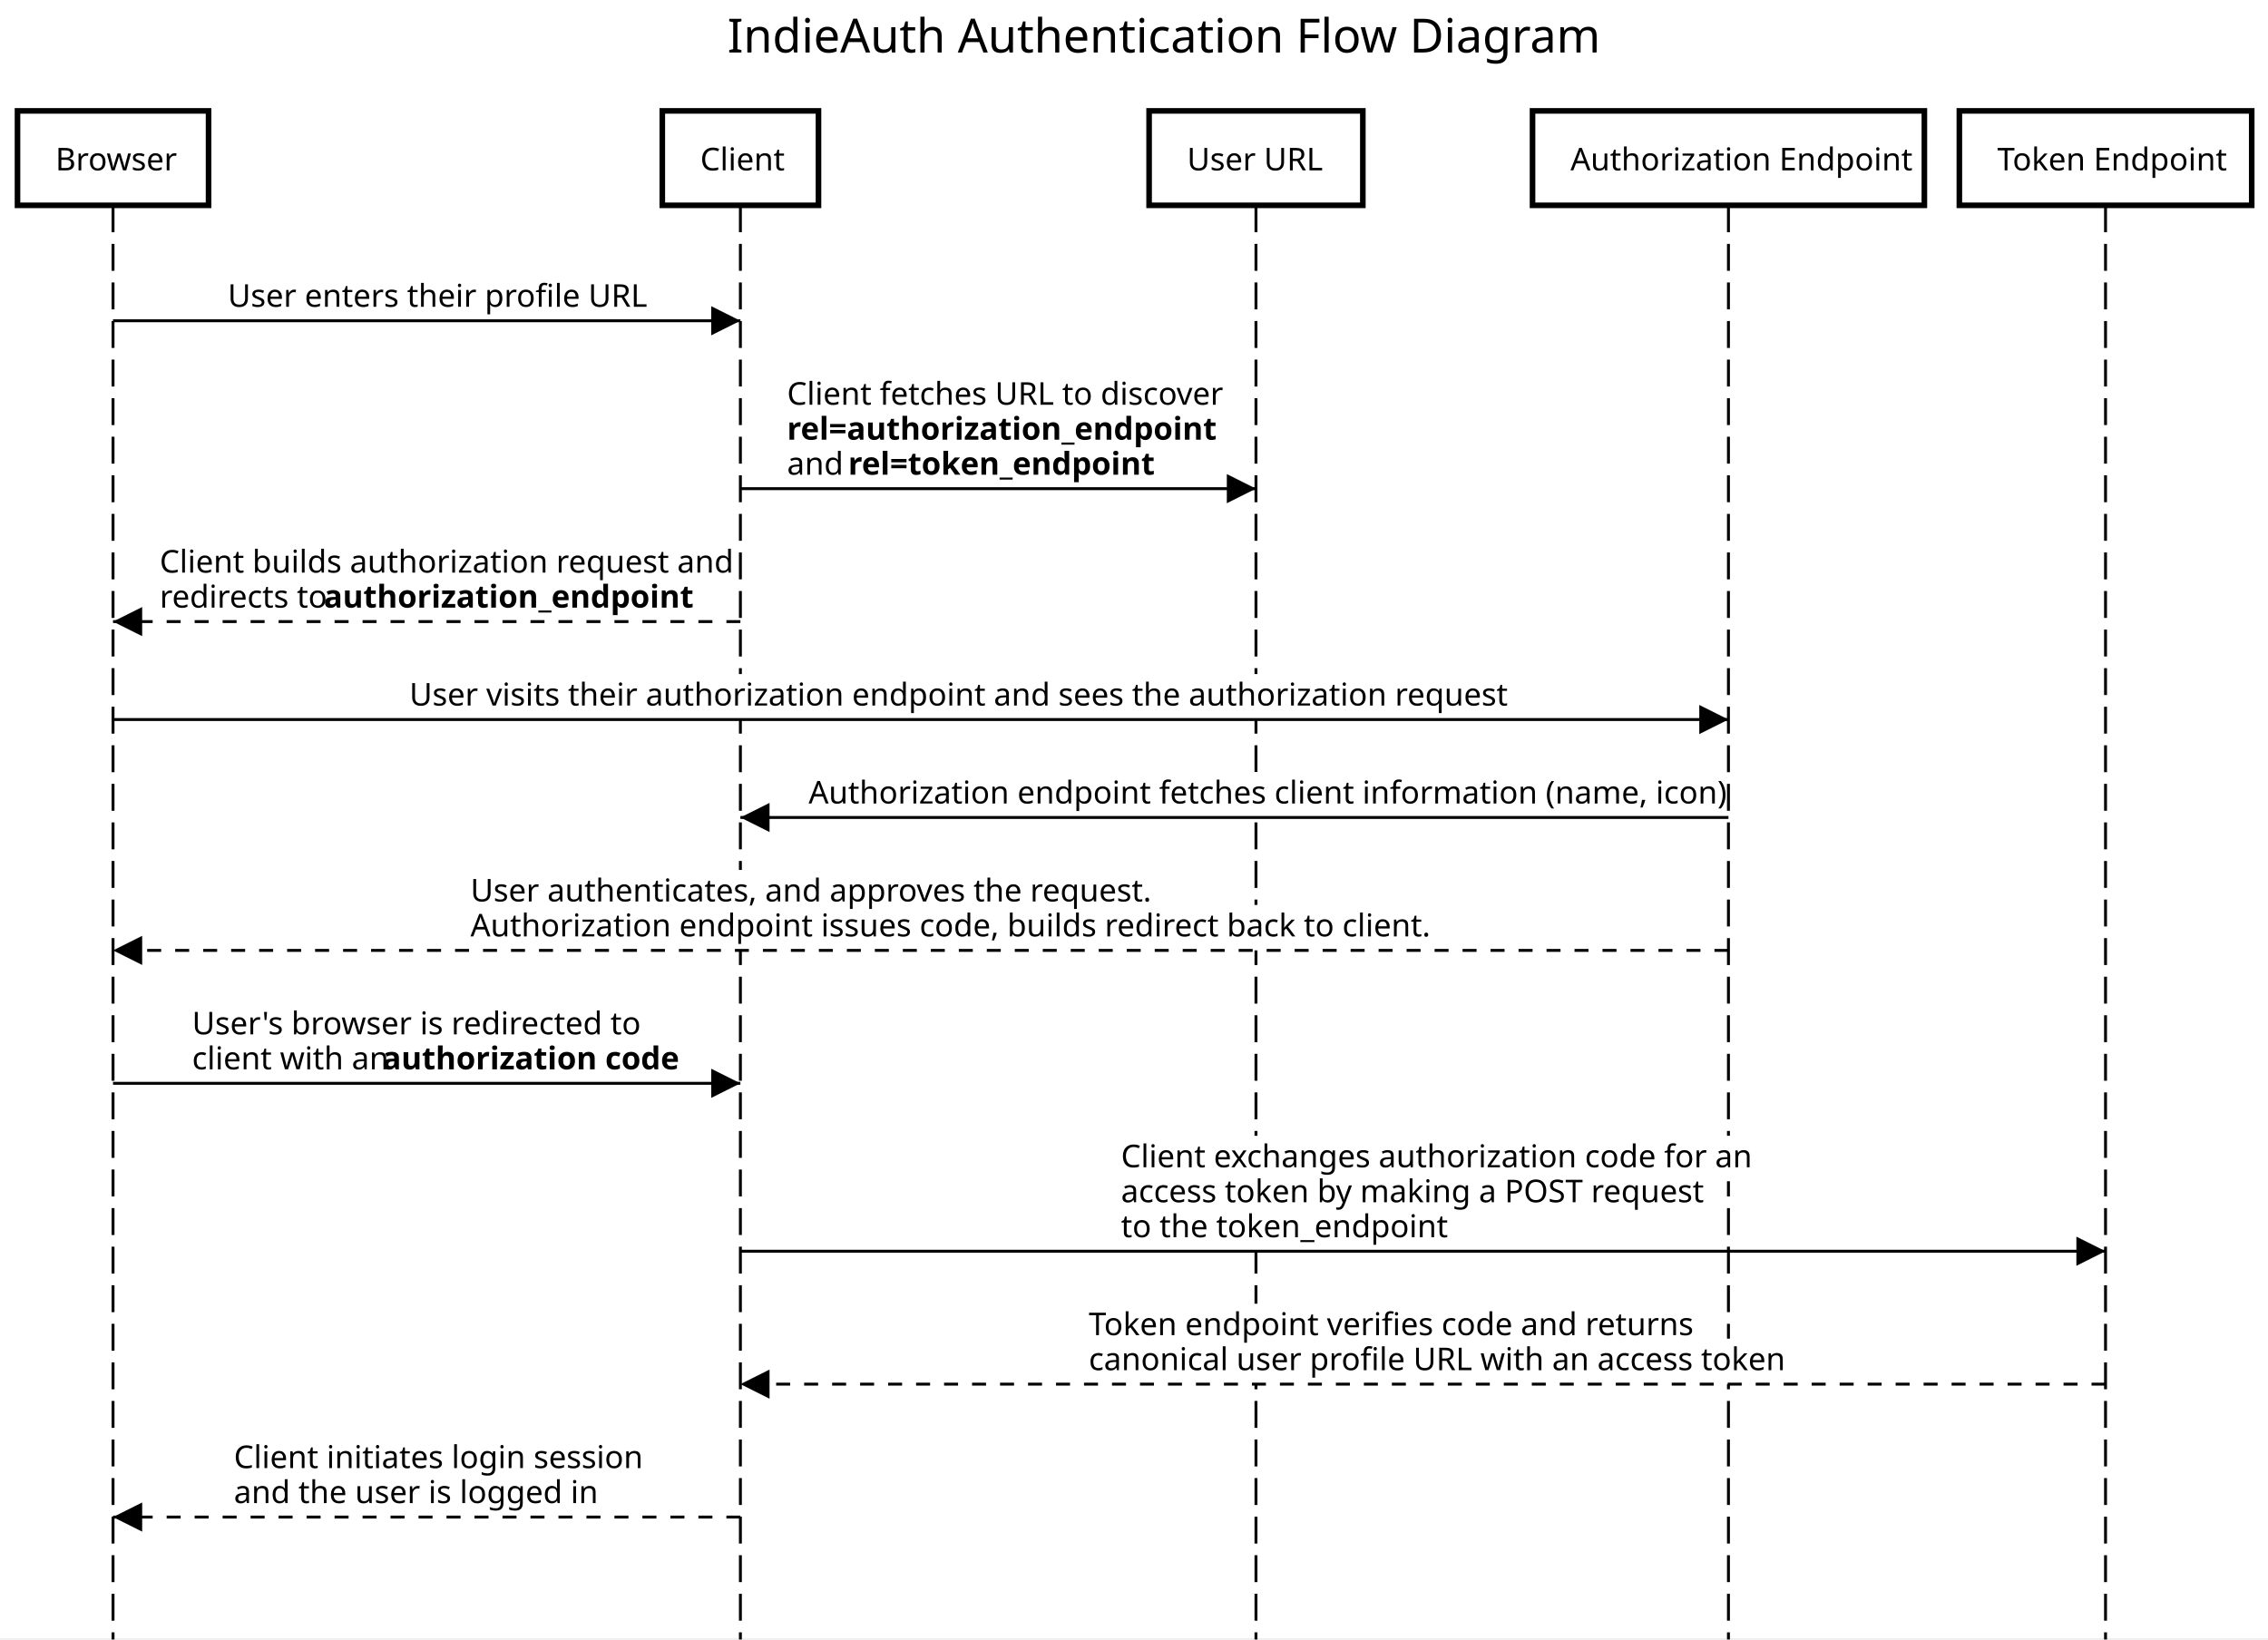
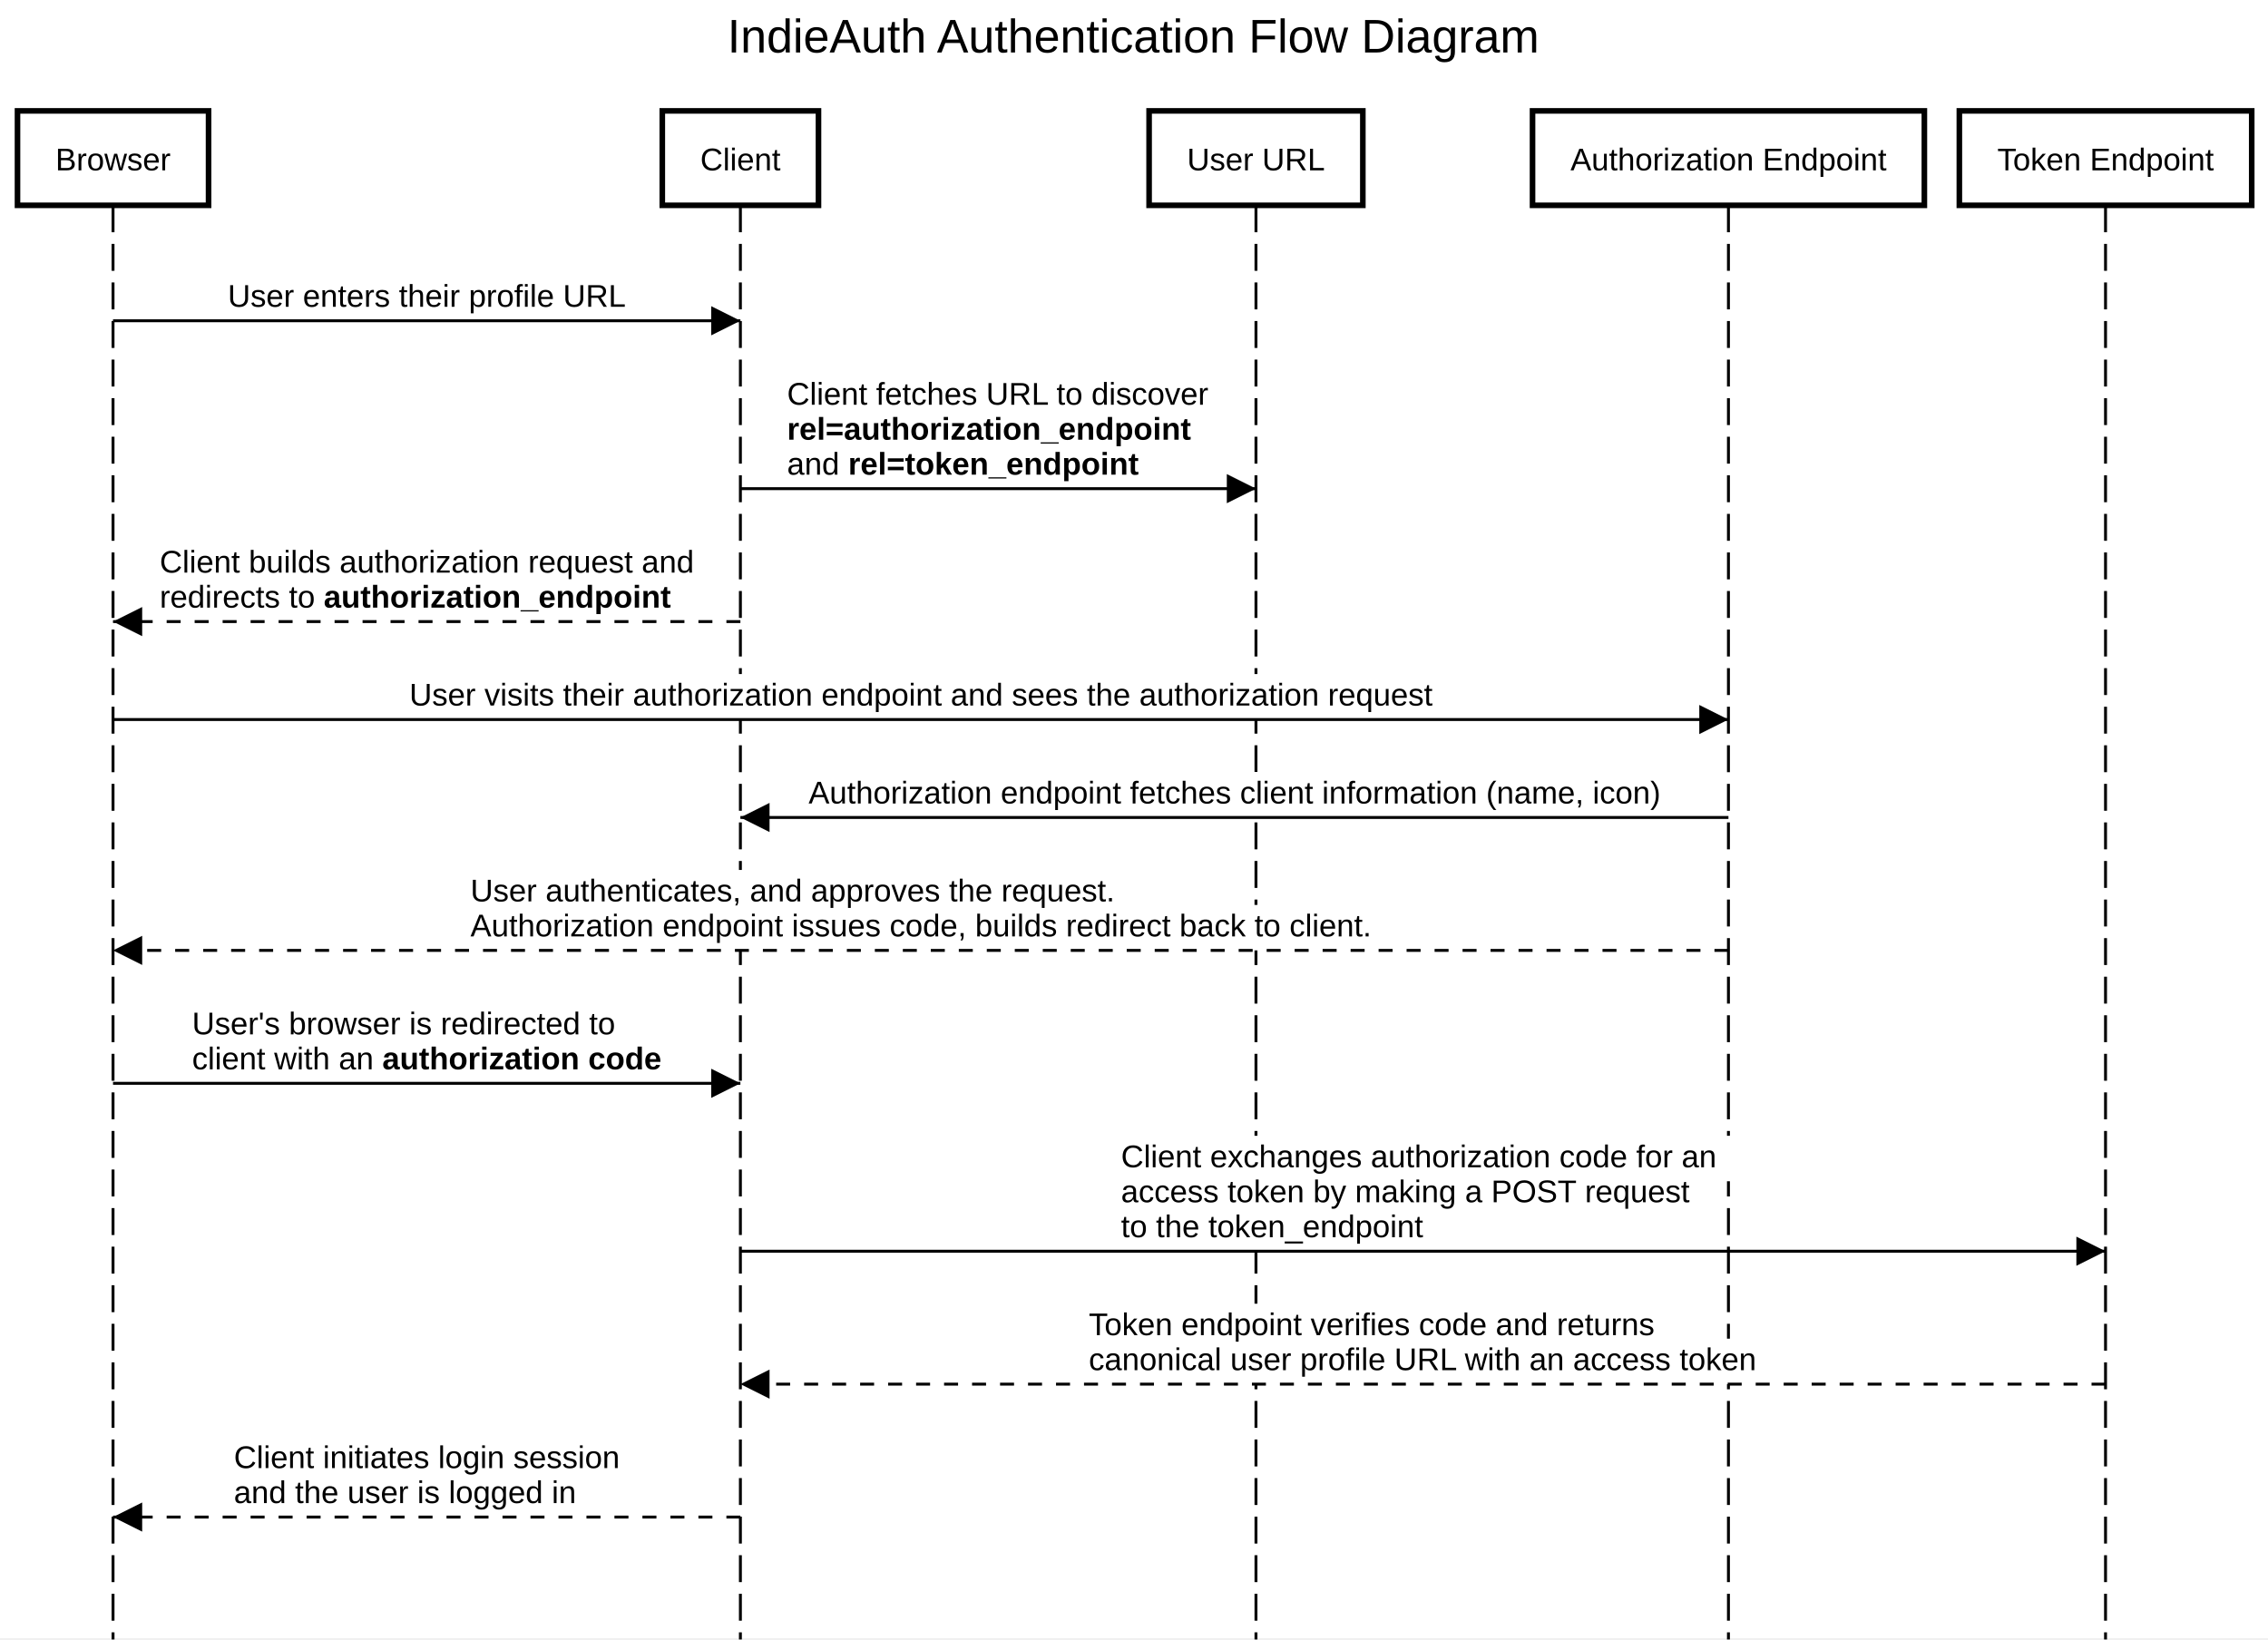
<svg xmlns="http://www.w3.org/2000/svg" version="1.1" viewbox="0 0 1059 765" style="width: 100%; height: auto;">
  <defs />
  <g>
    <g />
    <g />
    <g />
    <g />
    <g />
    <g />
    <g />
    <g />
    <g />
    <g />
    <g />
    <g />
    <g />
    <g />
    <g />
    <g />
    <g />
    <g />
    <g />
    <g />
    <g />
    <g />
    <g />
    <g />
    <g />
    <g />
    <g />
    <g>
      <rect fill="white" stroke="none" x="0" y="0" width="1059" height="765" />
    </g>
    <g>
-       <text fill="black" stroke="none" font-family="sans-serif" font-size="16.5pt" font-style="normal" font-weight="normal" text-decoration="normal" x="339.624" y="24.503" text-anchor="start" dominant-baseline="alphabetic">IndieAuth Authentication Flow Diagram</text>
+       <text fill="black" stroke="none" font-family="Arial" font-size="16.5pt" font-style="normal" font-weight="normal" text-decoration="normal" x="339.624" y="24.503" text-anchor="start" dominant-baseline="alphabetic">IndieAuth Authentication Flow Diagram</text>
    </g>
    <g>
      <path fill="none" stroke="black" paint-order="fill stroke markers" d=" M 52.774 95.888 L 52.774 765.631" stroke-miterlimit="10" stroke-width="1.361" stroke-dasharray="12.566,5.445" />
      <path fill="none" stroke="black" paint-order="fill stroke markers" d=" M 345.712 95.888 L 345.712 765.631" stroke-miterlimit="10" stroke-width="1.361" stroke-dasharray="12.566,5.445" />
      <path fill="none" stroke="black" paint-order="fill stroke markers" d=" M 586.452 95.888 L 586.452 765.631" stroke-miterlimit="10" stroke-width="1.361" stroke-dasharray="12.566,5.445" />
      <path fill="none" stroke="black" paint-order="fill stroke markers" d=" M 807.065 95.888 L 807.065 765.631" stroke-miterlimit="10" stroke-width="1.361" stroke-dasharray="12.566,5.445" />
      <path fill="none" stroke="black" paint-order="fill stroke markers" d=" M 983.139 95.888 L 983.139 765.631" stroke-miterlimit="10" stroke-width="1.361" stroke-dasharray="12.566,5.445" />
    </g>
    <g>
      <path fill="none" stroke="none" />
      <g>
        <path fill="white" stroke="black" paint-order="fill stroke markers" d=" M 8.168 51.783 L 97.38 51.783 L 97.38 95.888 L 8.168 95.888 L 8.168 51.783 Z" stroke-miterlimit="10" stroke-width="2.614" stroke-dasharray="" />
      </g>
      <g>
        <g />
-         <text fill="black" stroke="none" font-family="sans-serif" font-size="11pt" font-style="normal" font-weight="normal" text-decoration="normal" x="25.891" y="79.552" text-anchor="start" dominant-baseline="alphabetic">Browser</text>
+         <text fill="black" stroke="none" font-family="Arial" font-size="11pt" font-style="normal" font-weight="normal" text-decoration="normal" x="25.891" y="79.552" text-anchor="start" dominant-baseline="alphabetic">Browser</text>
      </g>
      <path fill="none" stroke="none" />
      <g>
        <path fill="white" stroke="black" paint-order="fill stroke markers" d=" M 309.248 51.783 L 382.175 51.783 L 382.175 95.888 L 309.248 95.888 L 309.248 51.783 Z" stroke-miterlimit="10" stroke-width="2.614" stroke-dasharray="" />
      </g>
      <g>
        <g />
-         <text fill="black" stroke="none" font-family="sans-serif" font-size="11pt" font-style="normal" font-weight="normal" text-decoration="normal" x="326.971" y="79.552" text-anchor="start" dominant-baseline="alphabetic">Client</text>
+         <text fill="black" stroke="none" font-family="Arial" font-size="11pt" font-style="normal" font-weight="normal" text-decoration="normal" x="326.971" y="79.552" text-anchor="start" dominant-baseline="alphabetic">Client</text>
      </g>
      <path fill="none" stroke="none" />
      <g>
        <path fill="white" stroke="black" paint-order="fill stroke markers" d=" M 536.552 51.783 L 636.351 51.783 L 636.351 95.888 L 536.552 95.888 L 536.552 51.783 Z" stroke-miterlimit="10" stroke-width="2.614" stroke-dasharray="" />
      </g>
      <g>
        <g />
-         <text fill="black" stroke="none" font-family="sans-serif" font-size="11pt" font-style="normal" font-weight="normal" text-decoration="normal" x="554.276" y="79.552" text-anchor="start" dominant-baseline="alphabetic">User URL</text>
+         <text fill="black" stroke="none" font-family="Arial" font-size="11pt" font-style="normal" font-weight="normal" text-decoration="normal" x="554.276" y="79.552" text-anchor="start" dominant-baseline="alphabetic">User URL</text>
      </g>
      <path fill="none" stroke="none" />
      <g>
        <path fill="white" stroke="black" paint-order="fill stroke markers" d=" M 715.583 51.783 L 898.547 51.783 L 898.547 95.888 L 715.583 95.888 L 715.583 51.783 Z" stroke-miterlimit="10" stroke-width="2.614" stroke-dasharray="" />
      </g>
      <g>
        <g />
-         <text fill="black" stroke="none" font-family="sans-serif" font-size="11pt" font-style="normal" font-weight="normal" text-decoration="normal" x="733.307" y="79.552" text-anchor="start" dominant-baseline="alphabetic">Authorization Endpoint</text>
+         <text fill="black" stroke="none" font-family="Arial" font-size="11pt" font-style="normal" font-weight="normal" text-decoration="normal" x="733.307" y="79.552" text-anchor="start" dominant-baseline="alphabetic">Authorization Endpoint</text>
      </g>
      <path fill="none" stroke="none" />
      <g>
        <path fill="white" stroke="black" paint-order="fill stroke markers" d=" M 914.882 51.783 L 1051.396 51.783 L 1051.396 95.888 L 914.882 95.888 L 914.882 51.783 Z" stroke-miterlimit="10" stroke-width="2.614" stroke-dasharray="" />
      </g>
      <g>
        <g />
-         <text fill="black" stroke="none" font-family="sans-serif" font-size="11pt" font-style="normal" font-weight="normal" text-decoration="normal" x="932.606" y="79.552" text-anchor="start" dominant-baseline="alphabetic">Token Endpoint</text>
+         <text fill="black" stroke="none" font-family="Arial" font-size="11pt" font-style="normal" font-weight="normal" text-decoration="normal" x="932.606" y="79.552" text-anchor="start" dominant-baseline="alphabetic">Token Endpoint</text>
      </g>
    </g>
    <g>
      <g>
        <g>
          <path fill="none" stroke="none" />
          <rect fill="white" stroke="none" x="103.911" y="128.558" width="190.663" height="21.236" />
        </g>
-         <text fill="black" stroke="none" font-family="sans-serif" font-size="11pt" font-style="normal" font-weight="normal" text-decoration="normal" x="106.362" y="143.26" text-anchor="start" dominant-baseline="alphabetic">User enters their profile URL</text>
+         <text fill="black" stroke="none" font-family="Arial" font-size="11pt" font-style="normal" font-weight="normal" text-decoration="normal" x="106.362" y="143.26" text-anchor="start" dominant-baseline="alphabetic">User enters their profile URL</text>
      </g>
      <g>
        <path fill="none" stroke="black" paint-order="fill stroke markers" d=" M 52.774 149.794 L 345.712 149.794" stroke-miterlimit="10" stroke-width="1.361" stroke-dasharray="" />
        <path fill="black" stroke="none" paint-order="stroke fill markers" d=" M 332.099 142.987 L 345.712 149.794 L 332.099 156.6 Z" />
      </g>
      <g>
        <g>
          <path fill="none" stroke="none" />
          <rect fill="white" stroke="none" x="365.042" y="174.297" width="202.08" height="21.236" />
        </g>
        <g>
          <path fill="none" stroke="none" />
          <rect fill="white" stroke="none" x="365.042" y="190.632" width="193.454" height="21.236" />
        </g>
        <g>
          <path fill="none" stroke="none" />
          <rect fill="white" stroke="none" x="365.042" y="206.967" width="169.059" height="21.236" />
        </g>
-         <text fill="black" stroke="none" font-family="sans-serif" font-size="11pt" font-style="normal" font-weight="normal" text-decoration="normal" x="367.492" y="188.998" text-anchor="start" dominant-baseline="alphabetic">Client fetches URL to discover</text>
-         <text fill="black" stroke="none" font-family="sans-serif" font-size="11pt" font-style="normal" font-weight="normal" text-decoration="normal" x="367.492" y="205.334" text-anchor="start" dominant-baseline="alphabetic" />
-         <text fill="black" stroke="none" font-family="sans-serif" font-size="11pt" font-style="normal" font-weight="bold" text-decoration="normal" x="367.492" y="205.334" text-anchor="start" dominant-baseline="alphabetic">rel=authorization_endpoint</text>
-         <text fill="black" stroke="none" font-family="sans-serif" font-size="11pt" font-style="normal" font-weight="normal" text-decoration="normal" x="556.046" y="205.334" text-anchor="start" dominant-baseline="alphabetic" />
-         <text fill="black" stroke="none" font-family="sans-serif" font-size="11pt" font-style="normal" font-weight="normal" text-decoration="normal" x="367.492" y="221.669" text-anchor="start" dominant-baseline="alphabetic">and </text>
-         <text fill="black" stroke="none" font-family="sans-serif" font-size="11pt" font-style="normal" font-weight="bold" text-decoration="normal" x="396.024" y="221.669" text-anchor="start" dominant-baseline="alphabetic">rel=token_endpoint</text>
-         <text fill="black" stroke="none" font-family="sans-serif" font-size="11pt" font-style="normal" font-weight="normal" text-decoration="normal" x="531.651" y="221.669" text-anchor="start" dominant-baseline="alphabetic" />
+         <text fill="black" stroke="none" font-family="Arial" font-size="11pt" font-style="normal" font-weight="normal" text-decoration="normal" x="367.492" y="188.998" text-anchor="start" dominant-baseline="alphabetic">Client fetches URL to discover</text>
+         <text fill="black" stroke="none" font-family="Arial" font-size="11pt" font-style="normal" font-weight="normal" text-decoration="normal" x="367.492" y="205.334" text-anchor="start" dominant-baseline="alphabetic" />
+         <text fill="black" stroke="none" font-family="Arial" font-size="11pt" font-style="normal" font-weight="bold" text-decoration="normal" x="367.492" y="205.334" text-anchor="start" dominant-baseline="alphabetic">rel=authorization_endpoint</text>
+         <text fill="black" stroke="none" font-family="Arial" font-size="11pt" font-style="normal" font-weight="normal" text-decoration="normal" x="556.046" y="205.334" text-anchor="start" dominant-baseline="alphabetic" />
+         <text fill="black" stroke="none" font-family="Arial" font-size="11pt" font-style="normal" font-weight="normal" text-decoration="normal" x="367.492" y="221.669" text-anchor="start" dominant-baseline="alphabetic">and </text>
+         <text fill="black" stroke="none" font-family="Arial" font-size="11pt" font-style="normal" font-weight="bold" text-decoration="normal" x="396.024" y="221.669" text-anchor="start" dominant-baseline="alphabetic">rel=token_endpoint</text>
+         <text fill="black" stroke="none" font-family="Arial" font-size="11pt" font-style="normal" font-weight="normal" text-decoration="normal" x="531.651" y="221.669" text-anchor="start" dominant-baseline="alphabetic" />
      </g>
      <g>
        <path fill="none" stroke="black" paint-order="fill stroke markers" d=" M 345.712 228.203 L 586.452 228.203" stroke-miterlimit="10" stroke-width="1.361" stroke-dasharray="" />
        <path fill="black" stroke="none" paint-order="stroke fill markers" d=" M 572.839 221.396 L 586.452 228.203 L 572.839 235.009 Z" />
      </g>
      <g>
        <g>
          <path fill="none" stroke="none" />
          <rect fill="white" stroke="none" x="72.104" y="252.706" width="254.278" height="21.236" />
        </g>
        <g>
          <path fill="none" stroke="none" />
          <rect fill="white" stroke="none" x="72.104" y="269.041" width="243.547" height="21.236" />
        </g>
-         <text fill="black" stroke="none" font-family="sans-serif" font-size="11pt" font-style="normal" font-weight="normal" text-decoration="normal" x="74.554" y="267.407" text-anchor="start" dominant-baseline="alphabetic">Client builds authorization request and</text>
-         <text fill="black" stroke="none" font-family="sans-serif" font-size="11pt" font-style="normal" font-weight="normal" text-decoration="normal" x="74.554" y="283.742" text-anchor="start" dominant-baseline="alphabetic">redirects to </text>
-         <text fill="black" stroke="none" font-family="sans-serif" font-size="11pt" font-style="normal" font-weight="bold" text-decoration="normal" x="151.14" y="283.742" text-anchor="start" dominant-baseline="alphabetic">authorization_endpoint</text>
-         <text fill="black" stroke="none" font-family="sans-serif" font-size="11pt" font-style="normal" font-weight="normal" text-decoration="normal" x="313.201" y="283.742" text-anchor="start" dominant-baseline="alphabetic" />
+         <text fill="black" stroke="none" font-family="Arial" font-size="11pt" font-style="normal" font-weight="normal" text-decoration="normal" x="74.554" y="267.407" text-anchor="start" dominant-baseline="alphabetic">Client builds authorization request and</text>
+         <text fill="black" stroke="none" font-family="Arial" font-size="11pt" font-style="normal" font-weight="normal" text-decoration="normal" x="74.554" y="283.742" text-anchor="start" dominant-baseline="alphabetic">redirects to </text>
+         <text fill="black" stroke="none" font-family="Arial" font-size="11pt" font-style="normal" font-weight="bold" text-decoration="normal" x="151.14" y="283.742" text-anchor="start" dominant-baseline="alphabetic">authorization_endpoint</text>
+         <text fill="black" stroke="none" font-family="Arial" font-size="11pt" font-style="normal" font-weight="normal" text-decoration="normal" x="313.201" y="283.742" text-anchor="start" dominant-baseline="alphabetic" />
      </g>
      <g>
        <path fill="none" stroke="black" paint-order="fill stroke markers" d=" M 345.712 290.277 L 52.774 290.277" stroke-miterlimit="10" stroke-width="1.361" stroke-dasharray="6.534" />
        <path fill="black" stroke="none" paint-order="stroke fill markers" d=" M 66.387 283.47 L 52.774 290.277 L 66.387 297.083 Z" />
      </g>
      <g>
        <g>
          <path fill="none" stroke="none" />
          <rect fill="white" stroke="none" x="188.697" y="314.779" width="482.445" height="21.236" />
        </g>
-         <text fill="black" stroke="none" font-family="sans-serif" font-size="11pt" font-style="normal" font-weight="normal" text-decoration="normal" x="191.147" y="329.481" text-anchor="start" dominant-baseline="alphabetic">User visits their authorization endpoint and sees the authorization request</text>
+         <text fill="black" stroke="none" font-family="Arial" font-size="11pt" font-style="normal" font-weight="normal" text-decoration="normal" x="191.147" y="329.481" text-anchor="start" dominant-baseline="alphabetic">User visits their authorization endpoint and sees the authorization request</text>
      </g>
      <g>
        <path fill="none" stroke="black" paint-order="fill stroke markers" d=" M 52.774 336.015 L 807.065 336.015" stroke-miterlimit="10" stroke-width="1.361" stroke-dasharray="" />
        <path fill="black" stroke="none" paint-order="stroke fill markers" d=" M 793.452 329.209 L 807.065 336.015 L 793.452 342.821 Z" />
      </g>
      <g>
        <g>
          <path fill="none" stroke="none" />
          <rect fill="white" stroke="none" x="375.105" y="360.518" width="402.567" height="21.236" />
        </g>
-         <text fill="black" stroke="none" font-family="sans-serif" font-size="11pt" font-style="normal" font-weight="normal" text-decoration="normal" x="377.555" y="375.22" text-anchor="start" dominant-baseline="alphabetic">Authorization endpoint fetches client information (name, icon)</text>
+         <text fill="black" stroke="none" font-family="Arial" font-size="11pt" font-style="normal" font-weight="normal" text-decoration="normal" x="377.555" y="375.22" text-anchor="start" dominant-baseline="alphabetic">Authorization endpoint fetches client information (name, icon)</text>
      </g>
      <g>
        <path fill="none" stroke="black" paint-order="fill stroke markers" d=" M 807.065 381.754 L 345.712 381.754" stroke-miterlimit="10" stroke-width="1.361" stroke-dasharray="" />
        <path fill="black" stroke="none" paint-order="stroke fill markers" d=" M 359.324 374.947 L 345.712 381.754 L 359.324 388.56 Z" />
      </g>
      <g>
        <g>
          <path fill="none" stroke="none" />
          <rect fill="white" stroke="none" x="217.222" y="406.257" width="305.616" height="21.236" />
        </g>
        <g>
          <path fill="none" stroke="none" />
          <rect fill="white" stroke="none" x="217.222" y="422.592" width="425.394" height="21.236" />
        </g>
-         <text fill="black" stroke="none" font-family="sans-serif" font-size="11pt" font-style="normal" font-weight="normal" text-decoration="normal" x="219.673" y="420.958" text-anchor="start" dominant-baseline="alphabetic">User authenticates, and approves the request.</text>
-         <text fill="black" stroke="none" font-family="sans-serif" font-size="11pt" font-style="normal" font-weight="normal" text-decoration="normal" x="219.673" y="437.293" text-anchor="start" dominant-baseline="alphabetic">Authorization endpoint issues code, builds redirect back to client.</text>
+         <text fill="black" stroke="none" font-family="Arial" font-size="11pt" font-style="normal" font-weight="normal" text-decoration="normal" x="219.673" y="420.958" text-anchor="start" dominant-baseline="alphabetic">User authenticates, and approves the request.</text>
+         <text fill="black" stroke="none" font-family="Arial" font-size="11pt" font-style="normal" font-weight="normal" text-decoration="normal" x="219.673" y="437.293" text-anchor="start" dominant-baseline="alphabetic">Authorization endpoint issues code, builds redirect back to client.</text>
      </g>
      <g>
        <path fill="none" stroke="black" paint-order="fill stroke markers" d=" M 807.065 443.827 L 52.774 443.827" stroke-miterlimit="10" stroke-width="1.361" stroke-dasharray="6.534" />
        <path fill="black" stroke="none" paint-order="stroke fill markers" d=" M 66.387 437.021 L 52.774 443.827 L 66.387 450.634 Z" />
      </g>
      <g>
        <g>
          <path fill="none" stroke="none" />
          <rect fill="white" stroke="none" x="87.226" y="468.33" width="202.417" height="21.236" />
        </g>
        <g>
          <path fill="none" stroke="none" />
          <rect fill="white" stroke="none" x="87.226" y="484.665" width="224.034" height="21.236" />
        </g>
-         <text fill="black" stroke="none" font-family="sans-serif" font-size="11pt" font-style="normal" font-weight="normal" text-decoration="normal" x="89.676" y="483.032" text-anchor="start" dominant-baseline="alphabetic">User's browser is redirected to</text>
-         <text fill="black" stroke="none" font-family="sans-serif" font-size="11pt" font-style="normal" font-weight="normal" text-decoration="normal" x="89.676" y="499.367" text-anchor="start" dominant-baseline="alphabetic">client with an </text>
-         <text fill="black" stroke="none" font-family="sans-serif" font-size="11pt" font-style="normal" font-weight="bold" text-decoration="normal" x="178.495" y="499.367" text-anchor="start" dominant-baseline="alphabetic">authorization code</text>
-         <text fill="black" stroke="none" font-family="sans-serif" font-size="11pt" font-style="normal" font-weight="normal" text-decoration="normal" x="308.81" y="499.367" text-anchor="start" dominant-baseline="alphabetic" />
+         <text fill="black" stroke="none" font-family="Arial" font-size="11pt" font-style="normal" font-weight="normal" text-decoration="normal" x="89.676" y="483.032" text-anchor="start" dominant-baseline="alphabetic">User's browser is redirected to</text>
+         <text fill="black" stroke="none" font-family="Arial" font-size="11pt" font-style="normal" font-weight="normal" text-decoration="normal" x="89.676" y="499.367" text-anchor="start" dominant-baseline="alphabetic">client with an </text>
+         <text fill="black" stroke="none" font-family="Arial" font-size="11pt" font-style="normal" font-weight="bold" text-decoration="normal" x="178.495" y="499.367" text-anchor="start" dominant-baseline="alphabetic">authorization code</text>
+         <text fill="black" stroke="none" font-family="Arial" font-size="11pt" font-style="normal" font-weight="normal" text-decoration="normal" x="308.81" y="499.367" text-anchor="start" dominant-baseline="alphabetic" />
      </g>
      <g>
        <path fill="none" stroke="black" paint-order="fill stroke markers" d=" M 52.774 505.901 L 345.712 505.901" stroke-miterlimit="10" stroke-width="1.361" stroke-dasharray="" />
        <path fill="black" stroke="none" paint-order="stroke fill markers" d=" M 332.099 499.095 L 345.712 505.901 L 332.099 512.708 Z" />
      </g>
      <g>
        <g>
          <path fill="none" stroke="none" />
          <rect fill="white" stroke="none" x="520.987" y="530.404" width="286.876" height="21.236" />
        </g>
        <g>
          <path fill="none" stroke="none" />
          <rect fill="white" stroke="none" x="520.987" y="546.739" width="270.534" height="21.236" />
        </g>
        <g>
          <path fill="none" stroke="none" />
          <rect fill="white" stroke="none" x="520.987" y="563.074" width="145.917" height="21.236" />
        </g>
-         <text fill="black" stroke="none" font-family="sans-serif" font-size="11pt" font-style="normal" font-weight="normal" text-decoration="normal" x="523.437" y="545.106" text-anchor="start" dominant-baseline="alphabetic">Client exchanges authorization code for an </text>
-         <text fill="black" stroke="none" font-family="sans-serif" font-size="11pt" font-style="normal" font-weight="normal" text-decoration="normal" x="523.437" y="561.441" text-anchor="start" dominant-baseline="alphabetic">access token by making a POST request</text>
-         <text fill="black" stroke="none" font-family="sans-serif" font-size="11pt" font-style="normal" font-weight="normal" text-decoration="normal" x="523.437" y="577.776" text-anchor="start" dominant-baseline="alphabetic">to the token_endpoint</text>
+         <text fill="black" stroke="none" font-family="Arial" font-size="11pt" font-style="normal" font-weight="normal" text-decoration="normal" x="523.437" y="545.106" text-anchor="start" dominant-baseline="alphabetic">Client exchanges authorization code for an </text>
+         <text fill="black" stroke="none" font-family="Arial" font-size="11pt" font-style="normal" font-weight="normal" text-decoration="normal" x="523.437" y="561.441" text-anchor="start" dominant-baseline="alphabetic">access token by making a POST request</text>
+         <text fill="black" stroke="none" font-family="Arial" font-size="11pt" font-style="normal" font-weight="normal" text-decoration="normal" x="523.437" y="577.776" text-anchor="start" dominant-baseline="alphabetic">to the token_endpoint</text>
      </g>
      <g>
        <path fill="none" stroke="black" paint-order="fill stroke markers" d=" M 345.712 584.31 L 983.139 584.31" stroke-miterlimit="10" stroke-width="1.361" stroke-dasharray="" />
        <path fill="black" stroke="none" paint-order="stroke fill markers" d=" M 969.526 577.504 L 983.139 584.31 L 969.526 591.117 Z" />
      </g>
      <g>
        <g>
          <path fill="none" stroke="none" />
          <rect fill="white" stroke="none" x="505.93" y="608.813" width="268.945" height="21.236" />
        </g>
        <g>
          <path fill="none" stroke="none" />
          <rect fill="white" stroke="none" x="505.93" y="625.148" width="316.991" height="21.236" />
        </g>
-         <text fill="black" stroke="none" font-family="sans-serif" font-size="11pt" font-style="normal" font-weight="normal" text-decoration="normal" x="508.38" y="623.515" text-anchor="start" dominant-baseline="alphabetic">Token endpoint verifies code and returns</text>
-         <text fill="black" stroke="none" font-family="sans-serif" font-size="11pt" font-style="normal" font-weight="normal" text-decoration="normal" x="508.38" y="639.85" text-anchor="start" dominant-baseline="alphabetic">canonical user profile URL with an access token</text>
+         <text fill="black" stroke="none" font-family="Arial" font-size="11pt" font-style="normal" font-weight="normal" text-decoration="normal" x="508.38" y="623.515" text-anchor="start" dominant-baseline="alphabetic">Token endpoint verifies code and returns</text>
+         <text fill="black" stroke="none" font-family="Arial" font-size="11pt" font-style="normal" font-weight="normal" text-decoration="normal" x="508.38" y="639.85" text-anchor="start" dominant-baseline="alphabetic">canonical user profile URL with an access token</text>
      </g>
      <g>
        <path fill="none" stroke="black" paint-order="fill stroke markers" d=" M 983.139 646.384 L 345.712 646.384" stroke-miterlimit="10" stroke-width="1.361" stroke-dasharray="6.534" />
        <path fill="black" stroke="none" paint-order="stroke fill markers" d=" M 359.324 639.578 L 345.712 646.384 L 359.324 653.19 Z" />
      </g>
      <g>
        <g>
          <path fill="none" stroke="none" />
          <rect fill="white" stroke="none" x="106.75" y="670.887" width="184.986" height="21.236" />
        </g>
        <g>
          <path fill="none" stroke="none" />
          <rect fill="white" stroke="none" x="106.75" y="687.222" width="164.643" height="21.236" />
        </g>
-         <text fill="black" stroke="none" font-family="sans-serif" font-size="11pt" font-style="normal" font-weight="normal" text-decoration="normal" x="109.2" y="685.588" text-anchor="start" dominant-baseline="alphabetic">Client initiates login session</text>
-         <text fill="black" stroke="none" font-family="sans-serif" font-size="11pt" font-style="normal" font-weight="normal" text-decoration="normal" x="109.2" y="701.924" text-anchor="start" dominant-baseline="alphabetic">and the user is logged in</text>
+         <text fill="black" stroke="none" font-family="Arial" font-size="11pt" font-style="normal" font-weight="normal" text-decoration="normal" x="109.2" y="685.588" text-anchor="start" dominant-baseline="alphabetic">Client initiates login session</text>
+         <text fill="black" stroke="none" font-family="Arial" font-size="11pt" font-style="normal" font-weight="normal" text-decoration="normal" x="109.2" y="701.924" text-anchor="start" dominant-baseline="alphabetic">and the user is logged in</text>
      </g>
      <g>
        <path fill="none" stroke="black" paint-order="fill stroke markers" d=" M 345.712 708.458 L 52.774 708.458" stroke-miterlimit="10" stroke-width="1.361" stroke-dasharray="6.534" />
        <path fill="black" stroke="none" paint-order="stroke fill markers" d=" M 66.387 701.651 L 52.774 708.458 L 66.387 715.264 Z" />
      </g>
    </g>
    <g />
    <g />
    <g />
    <g />
    <g />
  </g>
</svg>
